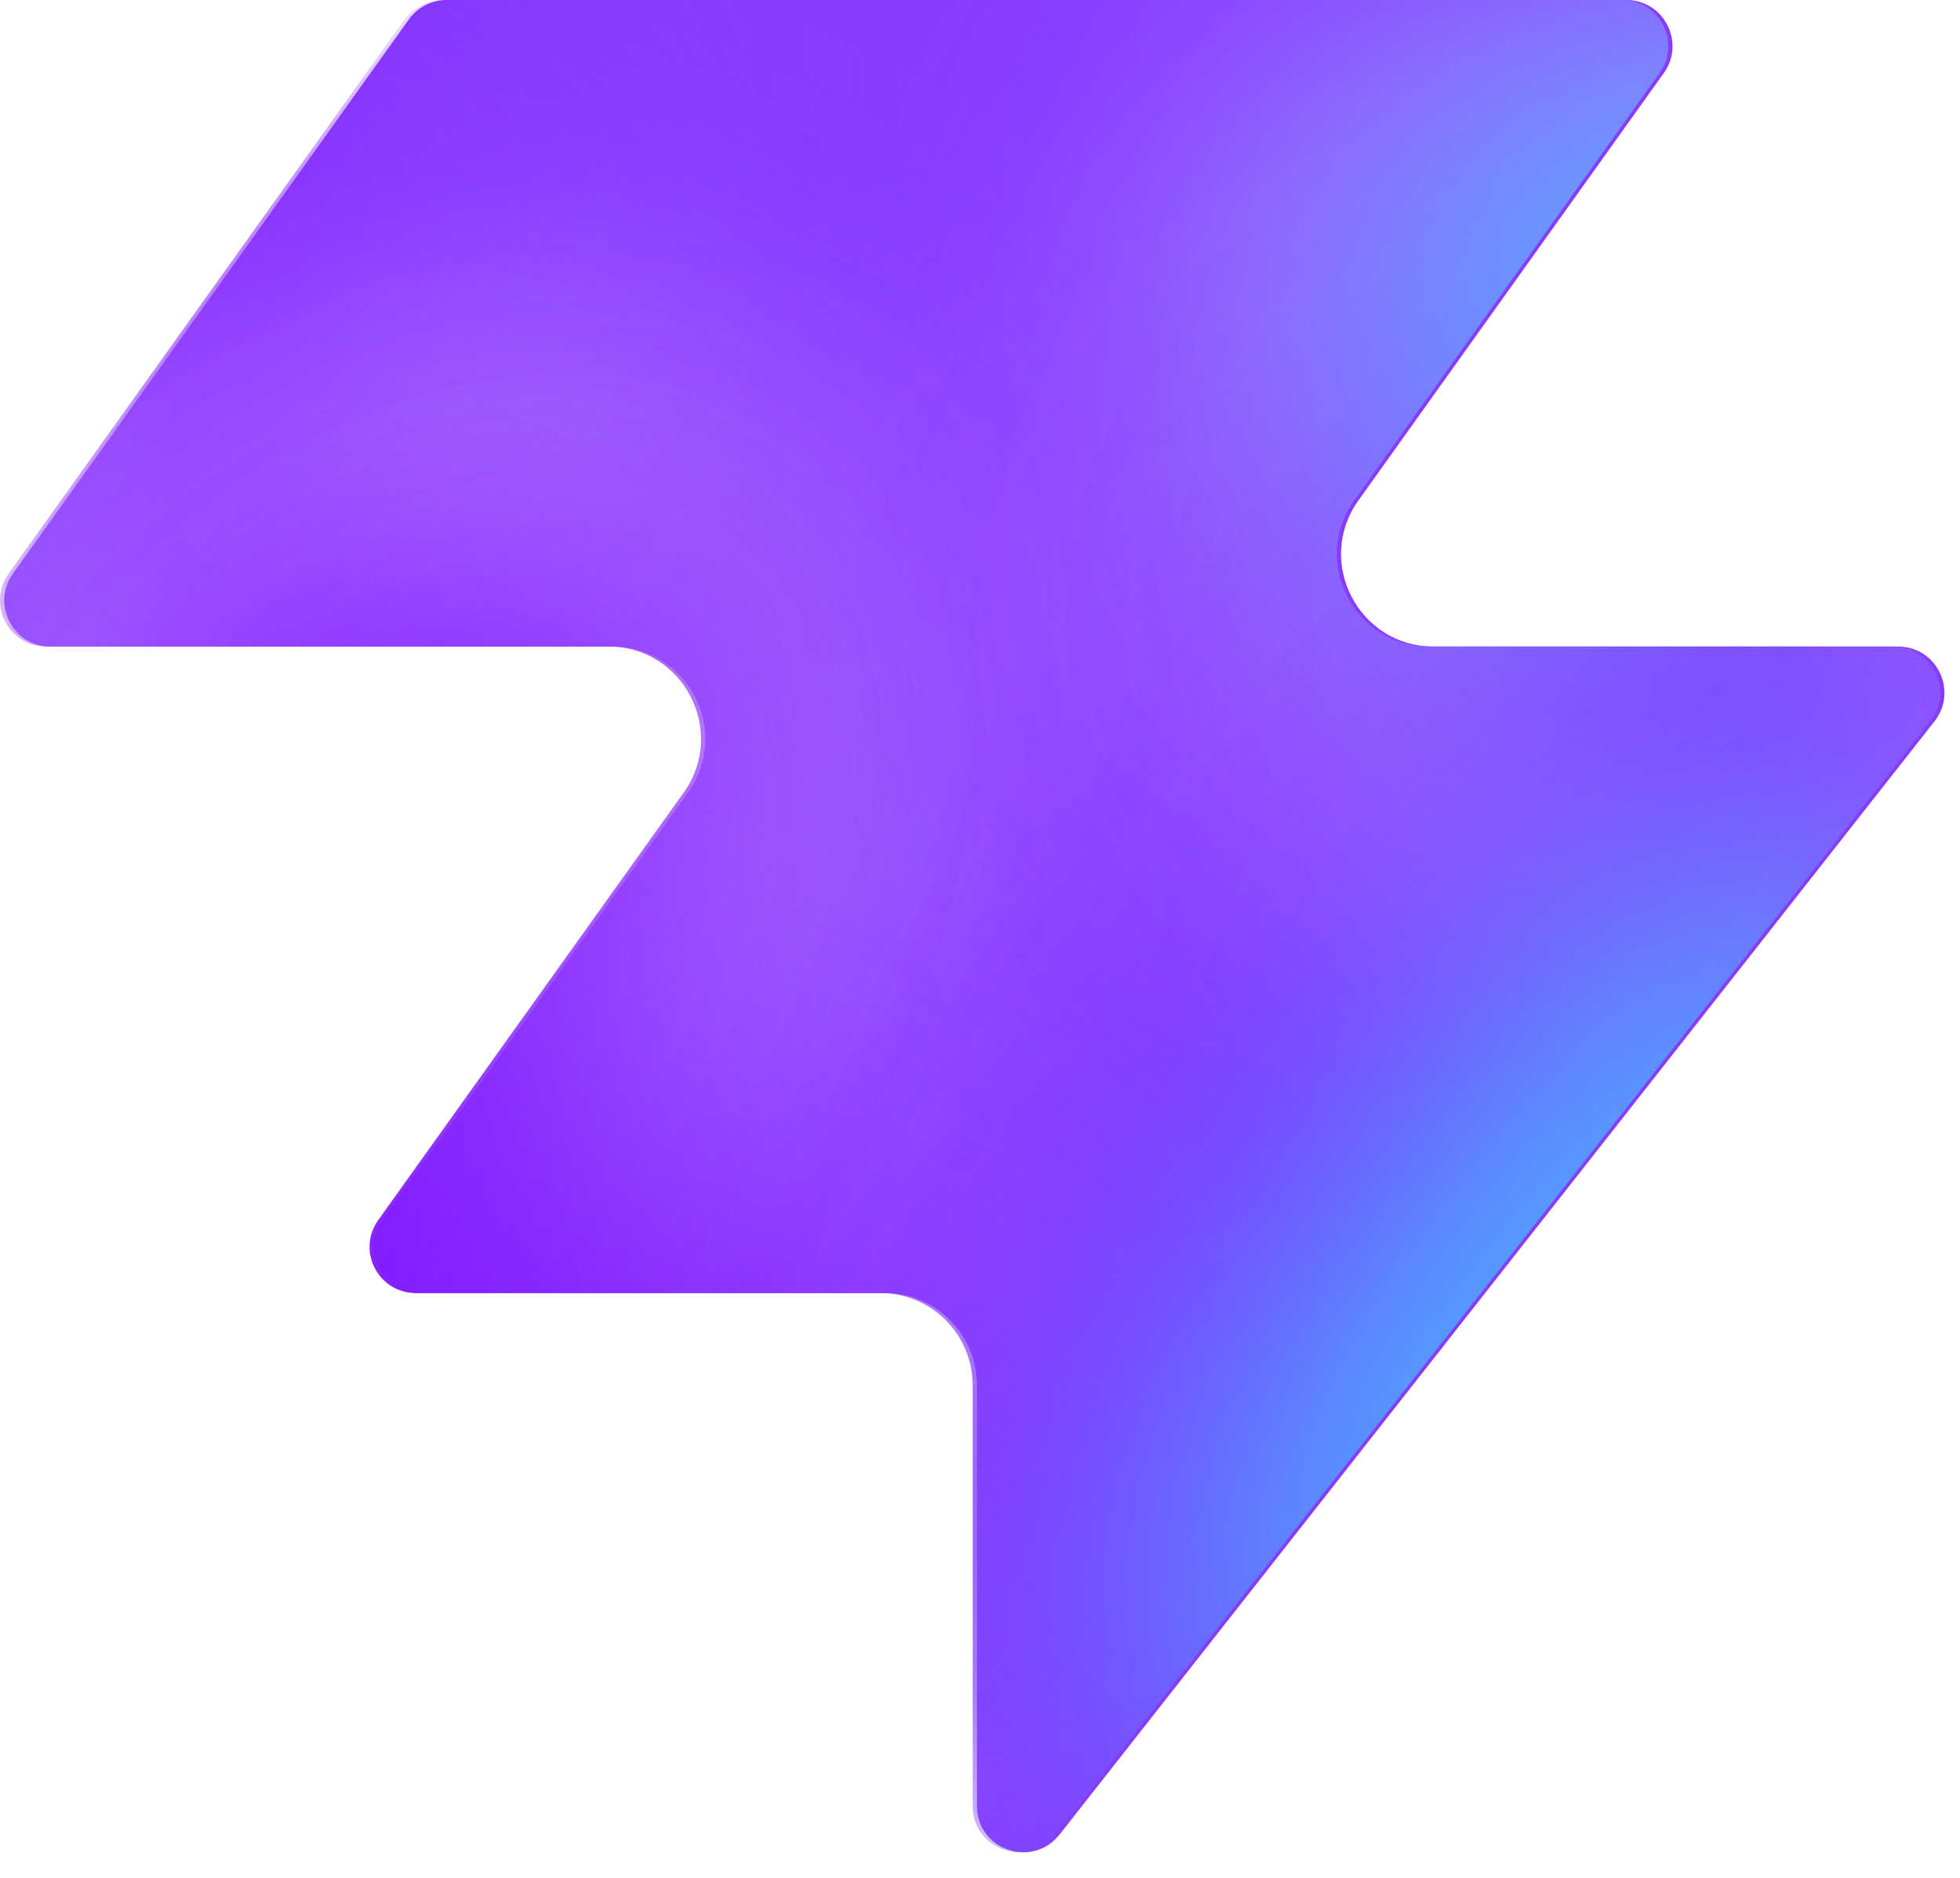
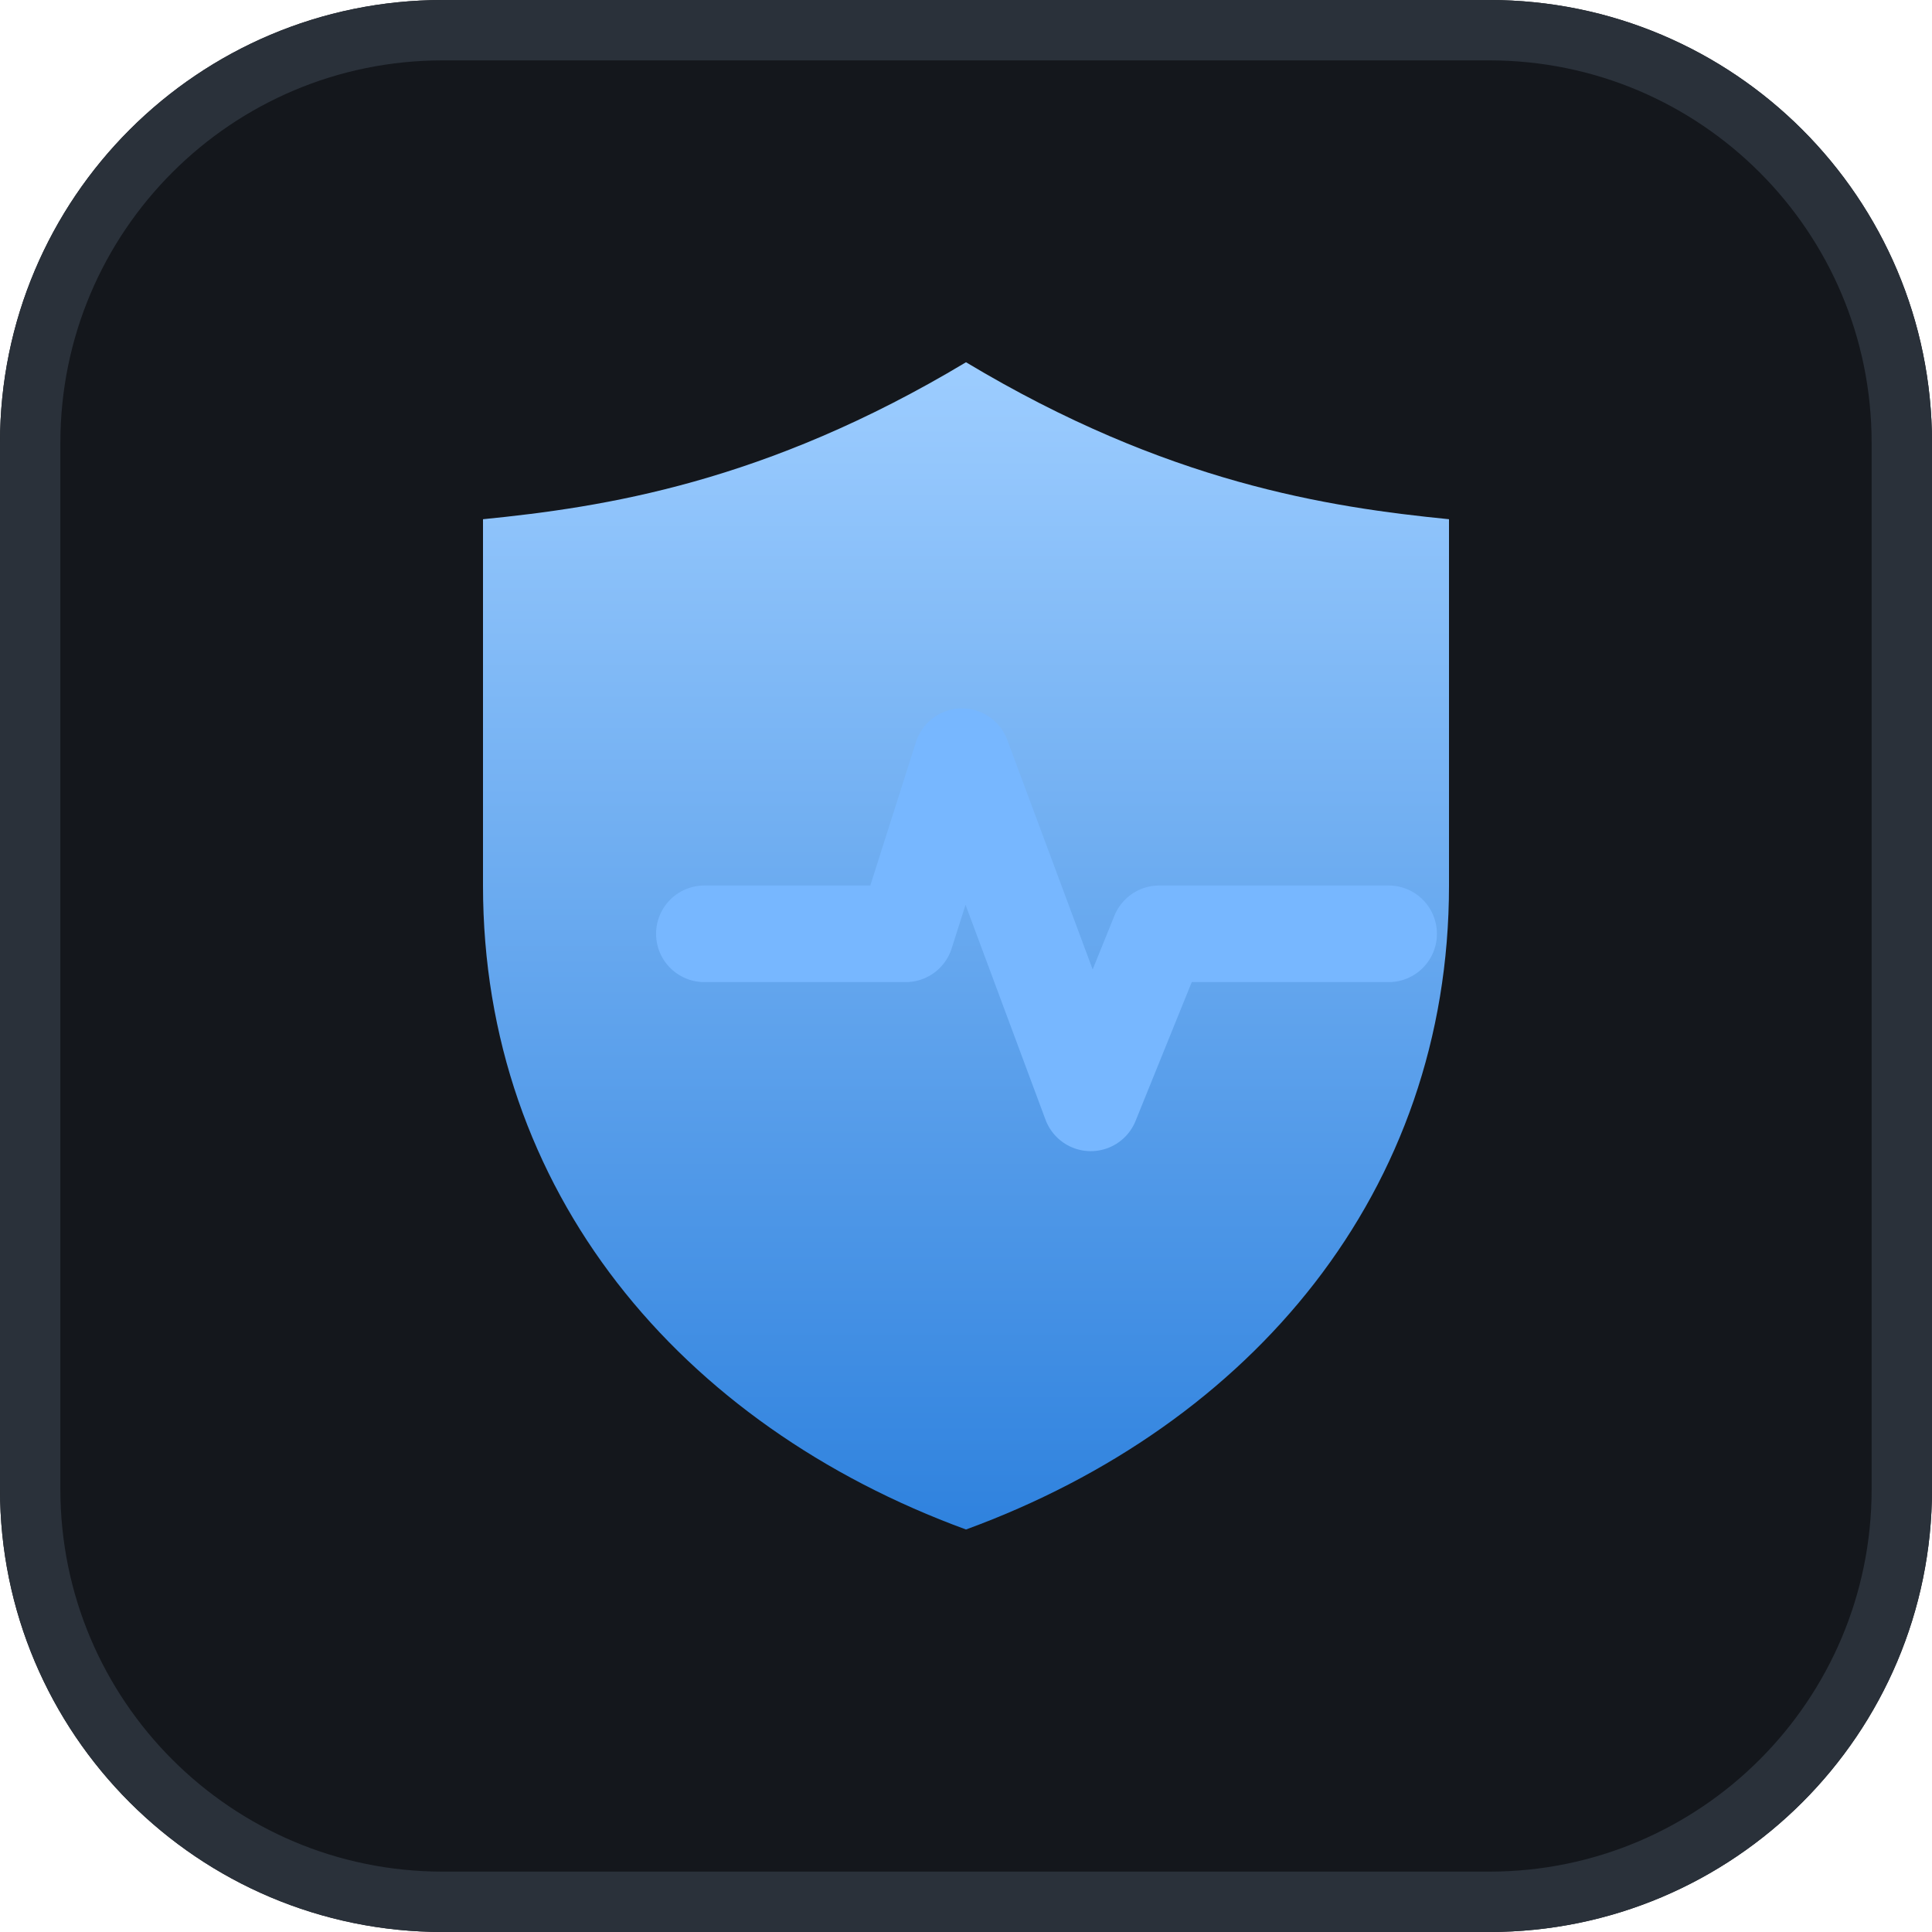
- <svg xmlns="http://www.w3.org/2000/svg" width="48" height="46" fill="none" viewBox="0 0 48 46">
-   <path fill="#863bff" d="M25.946 44.938c-.664.845-2.021.375-2.021-.698V33.937a2.26 2.26 0 0 0-2.262-2.262H10.287c-.92 0-1.456-1.04-.92-1.788l7.48-10.471c1.07-1.497 0-3.578-1.842-3.578H1.237c-.92 0-1.456-1.04-.92-1.788L10.013.474c.214-.297.556-.474.92-.474h28.894c.92 0 1.456 1.04.92 1.788l-7.48 10.471c-1.07 1.498 0 3.579 1.842 3.579h11.377c.943 0 1.473 1.088.89 1.83L25.947 44.94z" style="fill:#863bff;fill:color(display-p3 .525 .23 1);fill-opacity:1" />
-   <mask id="a" width="48" height="46" x="0" y="0" maskUnits="userSpaceOnUse" style="mask-type:alpha">
-     <path fill="#000" d="M25.842 44.938c-.664.844-2.021.375-2.021-.698V33.937a2.26 2.26 0 0 0-2.262-2.262H10.183c-.92 0-1.456-1.04-.92-1.788l7.48-10.471c1.07-1.498 0-3.579-1.842-3.579H1.133c-.92 0-1.456-1.04-.92-1.787L9.91.473c.214-.297.556-.474.92-.474h28.894c.92 0 1.456 1.04.92 1.788l-7.48 10.471c-1.07 1.498 0 3.578 1.842 3.578h11.377c.943 0 1.473 1.088.89 1.832L25.843 44.94z" style="fill:#000;fill-opacity:1" />
-   </mask>
-   <g mask="url(#a)">
-     <g filter="url(#b)">
-       <ellipse cx="5.508" cy="14.704" fill="#ede6ff" rx="5.508" ry="14.704" style="fill:#ede6ff;fill:color(display-p3 .927 .903 1);fill-opacity:1" transform="matrix(.00324 1 1 -.00324 -4.47 31.516)" />
-     </g>
-     <g filter="url(#c)">
-       <ellipse cx="10.399" cy="29.851" fill="#ede6ff" rx="10.399" ry="29.851" style="fill:#ede6ff;fill:color(display-p3 .927 .903 1);fill-opacity:1" transform="matrix(.00324 1 1 -.00324 -39.328 7.883)" />
-     </g>
-     <g filter="url(#d)">
-       <ellipse cx="5.508" cy="30.487" fill="#7e14ff" rx="5.508" ry="30.487" style="fill:#7e14ff;fill:color(display-p3 .492 .077 1);fill-opacity:1" transform="rotate(89.814 -25.913 -14.639)scale(1 -1)" />
-     </g>
-     <g filter="url(#e)">
-       <ellipse cx="5.508" cy="30.599" fill="#7e14ff" rx="5.508" ry="30.599" style="fill:#7e14ff;fill:color(display-p3 .492 .077 1);fill-opacity:1" transform="rotate(89.814 -32.644 -3.334)scale(1 -1)" />
-     </g>
-     <g filter="url(#f)">
-       <ellipse cx="5.508" cy="30.599" fill="#7e14ff" rx="5.508" ry="30.599" style="fill:#7e14ff;fill:color(display-p3 .492 .077 1);fill-opacity:1" transform="matrix(.00324 1 1 -.00324 -34.34 30.47)" />
-     </g>
-     <g filter="url(#g)">
-       <ellipse cx="14.072" cy="22.078" fill="#ede6ff" rx="14.072" ry="22.078" style="fill:#ede6ff;fill:color(display-p3 .927 .903 1);fill-opacity:1" transform="rotate(93.35 24.506 48.493)scale(-1 1)" />
-     </g>
-     <g filter="url(#h)">
-       <ellipse cx="3.47" cy="21.501" fill="#7e14ff" rx="3.47" ry="21.501" style="fill:#7e14ff;fill:color(display-p3 .492 .077 1);fill-opacity:1" transform="rotate(89.009 28.708 47.59)scale(-1 1)" />
-     </g>
-     <g filter="url(#i)">
-       <ellipse cx="3.47" cy="21.501" fill="#7e14ff" rx="3.47" ry="21.501" style="fill:#7e14ff;fill:color(display-p3 .492 .077 1);fill-opacity:1" transform="rotate(89.009 28.708 47.59)scale(-1 1)" />
-     </g>
-     <g filter="url(#j)">
-       <ellipse cx=".387" cy="8.972" fill="#7e14ff" rx="4.407" ry="29.108" style="fill:#7e14ff;fill:color(display-p3 .492 .077 1);fill-opacity:1" transform="rotate(39.51 .387 8.972)" />
-     </g>
-     <g filter="url(#k)">
-       <ellipse cx="47.523" cy="-6.092" fill="#7e14ff" rx="4.407" ry="29.108" style="fill:#7e14ff;fill:color(display-p3 .492 .077 1);fill-opacity:1" transform="rotate(37.892 47.523 -6.092)" />
-     </g>
-     <g filter="url(#l)">
-       <ellipse cx="41.412" cy="6.333" fill="#47bfff" rx="5.971" ry="9.665" style="fill:#47bfff;fill:color(display-p3 .28 .748 1);fill-opacity:1" transform="rotate(37.892 41.412 6.333)" />
-     </g>
-     <g filter="url(#m)">
-       <ellipse cx="-1.879" cy="38.332" fill="#7e14ff" rx="4.407" ry="29.108" style="fill:#7e14ff;fill:color(display-p3 .492 .077 1);fill-opacity:1" transform="rotate(37.892 -1.88 38.332)" />
-     </g>
-     <g filter="url(#n)">
-       <ellipse cx="-1.879" cy="38.332" fill="#7e14ff" rx="4.407" ry="29.108" style="fill:#7e14ff;fill:color(display-p3 .492 .077 1);fill-opacity:1" transform="rotate(37.892 -1.88 38.332)" />
-     </g>
-     <g filter="url(#o)">
-       <ellipse cx="35.651" cy="29.907" fill="#7e14ff" rx="4.407" ry="29.108" style="fill:#7e14ff;fill:color(display-p3 .492 .077 1);fill-opacity:1" transform="rotate(37.892 35.651 29.907)" />
-     </g>
-     <g filter="url(#p)">
-       <ellipse cx="38.418" cy="32.4" fill="#47bfff" rx="5.971" ry="15.297" style="fill:#47bfff;fill:color(display-p3 .28 .748 1);fill-opacity:1" transform="rotate(37.892 38.418 32.4)" />
-     </g>
-   </g>
+ <svg xmlns="http://www.w3.org/2000/svg" width="48" height="48" viewBox="0 0 48 48" fill="none">
+   <rect width="48" height="48" rx="11" fill="#14171c" />
+   <rect x="0.75" y="0.75" width="46.5" height="46.5" rx="10.25" stroke="#2a313a" stroke-width="1.5" />
+   <path d="M24 9c5 3 9 3.6 12 3.9v9.1c0 7.6-4.9 13.4-12 16-7.1-2.6-12-8.4-12-16v-9.1C15 12.6 19 12 24 9Z" fill="url(#g)" />
+   <path d="M17.5 23.2h5l1.4-4.4 3.2 8.6 1.7-4.2h5.7" stroke="#77b7ff" stroke-width="2.4" stroke-linecap="round" stroke-linejoin="round" />
  <defs>
-     <filter id="b" width="60.045" height="41.654" x="-19.77" y="16.149" color-interpolation-filters="sRGB" filterUnits="userSpaceOnUse">
-       <feFlood flood-opacity="0" result="BackgroundImageFix" />
-       <feBlend in="SourceGraphic" in2="BackgroundImageFix" result="shape" />
-       <feGaussianBlur result="effect1_foregroundBlur_2002_17158" stdDeviation="7.659" />
-     </filter>
-     <filter id="c" width="90.34" height="51.437" x="-54.613" y="-7.533" color-interpolation-filters="sRGB" filterUnits="userSpaceOnUse">
-       <feFlood flood-opacity="0" result="BackgroundImageFix" />
-       <feBlend in="SourceGraphic" in2="BackgroundImageFix" result="shape" />
-       <feGaussianBlur result="effect1_foregroundBlur_2002_17158" stdDeviation="7.659" />
-     </filter>
-     <filter id="d" width="79.355" height="29.4" x="-49.64" y="2.03" color-interpolation-filters="sRGB" filterUnits="userSpaceOnUse">
-       <feFlood flood-opacity="0" result="BackgroundImageFix" />
-       <feBlend in="SourceGraphic" in2="BackgroundImageFix" result="shape" />
-       <feGaussianBlur result="effect1_foregroundBlur_2002_17158" stdDeviation="4.596" />
-     </filter>
-     <filter id="e" width="79.579" height="29.4" x="-45.045" y="20.029" color-interpolation-filters="sRGB" filterUnits="userSpaceOnUse">
-       <feFlood flood-opacity="0" result="BackgroundImageFix" />
-       <feBlend in="SourceGraphic" in2="BackgroundImageFix" result="shape" />
-       <feGaussianBlur result="effect1_foregroundBlur_2002_17158" stdDeviation="4.596" />
-     </filter>
-     <filter id="f" width="79.579" height="29.4" x="-43.513" y="21.178" color-interpolation-filters="sRGB" filterUnits="userSpaceOnUse">
-       <feFlood flood-opacity="0" result="BackgroundImageFix" />
-       <feBlend in="SourceGraphic" in2="BackgroundImageFix" result="shape" />
-       <feGaussianBlur result="effect1_foregroundBlur_2002_17158" stdDeviation="4.596" />
-     </filter>
-     <filter id="g" width="74.749" height="58.852" x="15.756" y="-17.901" color-interpolation-filters="sRGB" filterUnits="userSpaceOnUse">
-       <feFlood flood-opacity="0" result="BackgroundImageFix" />
-       <feBlend in="SourceGraphic" in2="BackgroundImageFix" result="shape" />
-       <feGaussianBlur result="effect1_foregroundBlur_2002_17158" stdDeviation="7.659" />
-     </filter>
-     <filter id="h" width="61.377" height="25.362" x="23.548" y="2.284" color-interpolation-filters="sRGB" filterUnits="userSpaceOnUse">
-       <feFlood flood-opacity="0" result="BackgroundImageFix" />
-       <feBlend in="SourceGraphic" in2="BackgroundImageFix" result="shape" />
-       <feGaussianBlur result="effect1_foregroundBlur_2002_17158" stdDeviation="4.596" />
-     </filter>
-     <filter id="i" width="61.377" height="25.362" x="23.548" y="2.284" color-interpolation-filters="sRGB" filterUnits="userSpaceOnUse">
-       <feFlood flood-opacity="0" result="BackgroundImageFix" />
-       <feBlend in="SourceGraphic" in2="BackgroundImageFix" result="shape" />
-       <feGaussianBlur result="effect1_foregroundBlur_2002_17158" stdDeviation="4.596" />
-     </filter>
-     <filter id="j" width="56.045" height="63.649" x="-27.636" y="-22.853" color-interpolation-filters="sRGB" filterUnits="userSpaceOnUse">
-       <feFlood flood-opacity="0" result="BackgroundImageFix" />
-       <feBlend in="SourceGraphic" in2="BackgroundImageFix" result="shape" />
-       <feGaussianBlur result="effect1_foregroundBlur_2002_17158" stdDeviation="4.596" />
-     </filter>
-     <filter id="k" width="54.814" height="64.646" x="20.116" y="-38.415" color-interpolation-filters="sRGB" filterUnits="userSpaceOnUse">
-       <feFlood flood-opacity="0" result="BackgroundImageFix" />
-       <feBlend in="SourceGraphic" in2="BackgroundImageFix" result="shape" />
-       <feGaussianBlur result="effect1_foregroundBlur_2002_17158" stdDeviation="4.596" />
-     </filter>
-     <filter id="l" width="33.541" height="35.313" x="24.641" y="-11.323" color-interpolation-filters="sRGB" filterUnits="userSpaceOnUse">
-       <feFlood flood-opacity="0" result="BackgroundImageFix" />
-       <feBlend in="SourceGraphic" in2="BackgroundImageFix" result="shape" />
-       <feGaussianBlur result="effect1_foregroundBlur_2002_17158" stdDeviation="4.596" />
-     </filter>
-     <filter id="m" width="54.814" height="64.646" x="-29.286" y="6.009" color-interpolation-filters="sRGB" filterUnits="userSpaceOnUse">
-       <feFlood flood-opacity="0" result="BackgroundImageFix" />
-       <feBlend in="SourceGraphic" in2="BackgroundImageFix" result="shape" />
-       <feGaussianBlur result="effect1_foregroundBlur_2002_17158" stdDeviation="4.596" />
-     </filter>
-     <filter id="n" width="54.814" height="64.646" x="-29.286" y="6.009" color-interpolation-filters="sRGB" filterUnits="userSpaceOnUse">
-       <feFlood flood-opacity="0" result="BackgroundImageFix" />
-       <feBlend in="SourceGraphic" in2="BackgroundImageFix" result="shape" />
-       <feGaussianBlur result="effect1_foregroundBlur_2002_17158" stdDeviation="4.596" />
-     </filter>
-     <filter id="o" width="54.814" height="64.646" x="8.244" y="-2.416" color-interpolation-filters="sRGB" filterUnits="userSpaceOnUse">
-       <feFlood flood-opacity="0" result="BackgroundImageFix" />
-       <feBlend in="SourceGraphic" in2="BackgroundImageFix" result="shape" />
-       <feGaussianBlur result="effect1_foregroundBlur_2002_17158" stdDeviation="4.596" />
-     </filter>
-     <filter id="p" width="39.409" height="43.623" x="18.713" y="10.588" color-interpolation-filters="sRGB" filterUnits="userSpaceOnUse">
-       <feFlood flood-opacity="0" result="BackgroundImageFix" />
-       <feBlend in="SourceGraphic" in2="BackgroundImageFix" result="shape" />
-       <feGaussianBlur result="effect1_foregroundBlur_2002_17158" stdDeviation="4.596" />
-     </filter>
+     <linearGradient id="g" x1="24" y1="9" x2="24" y2="38" gradientUnits="userSpaceOnUse">
+       <stop stop-color="#9dcdff" />
+       <stop offset="1" stop-color="#2f82de" />
+     </linearGradient>
  </defs>
</svg>
